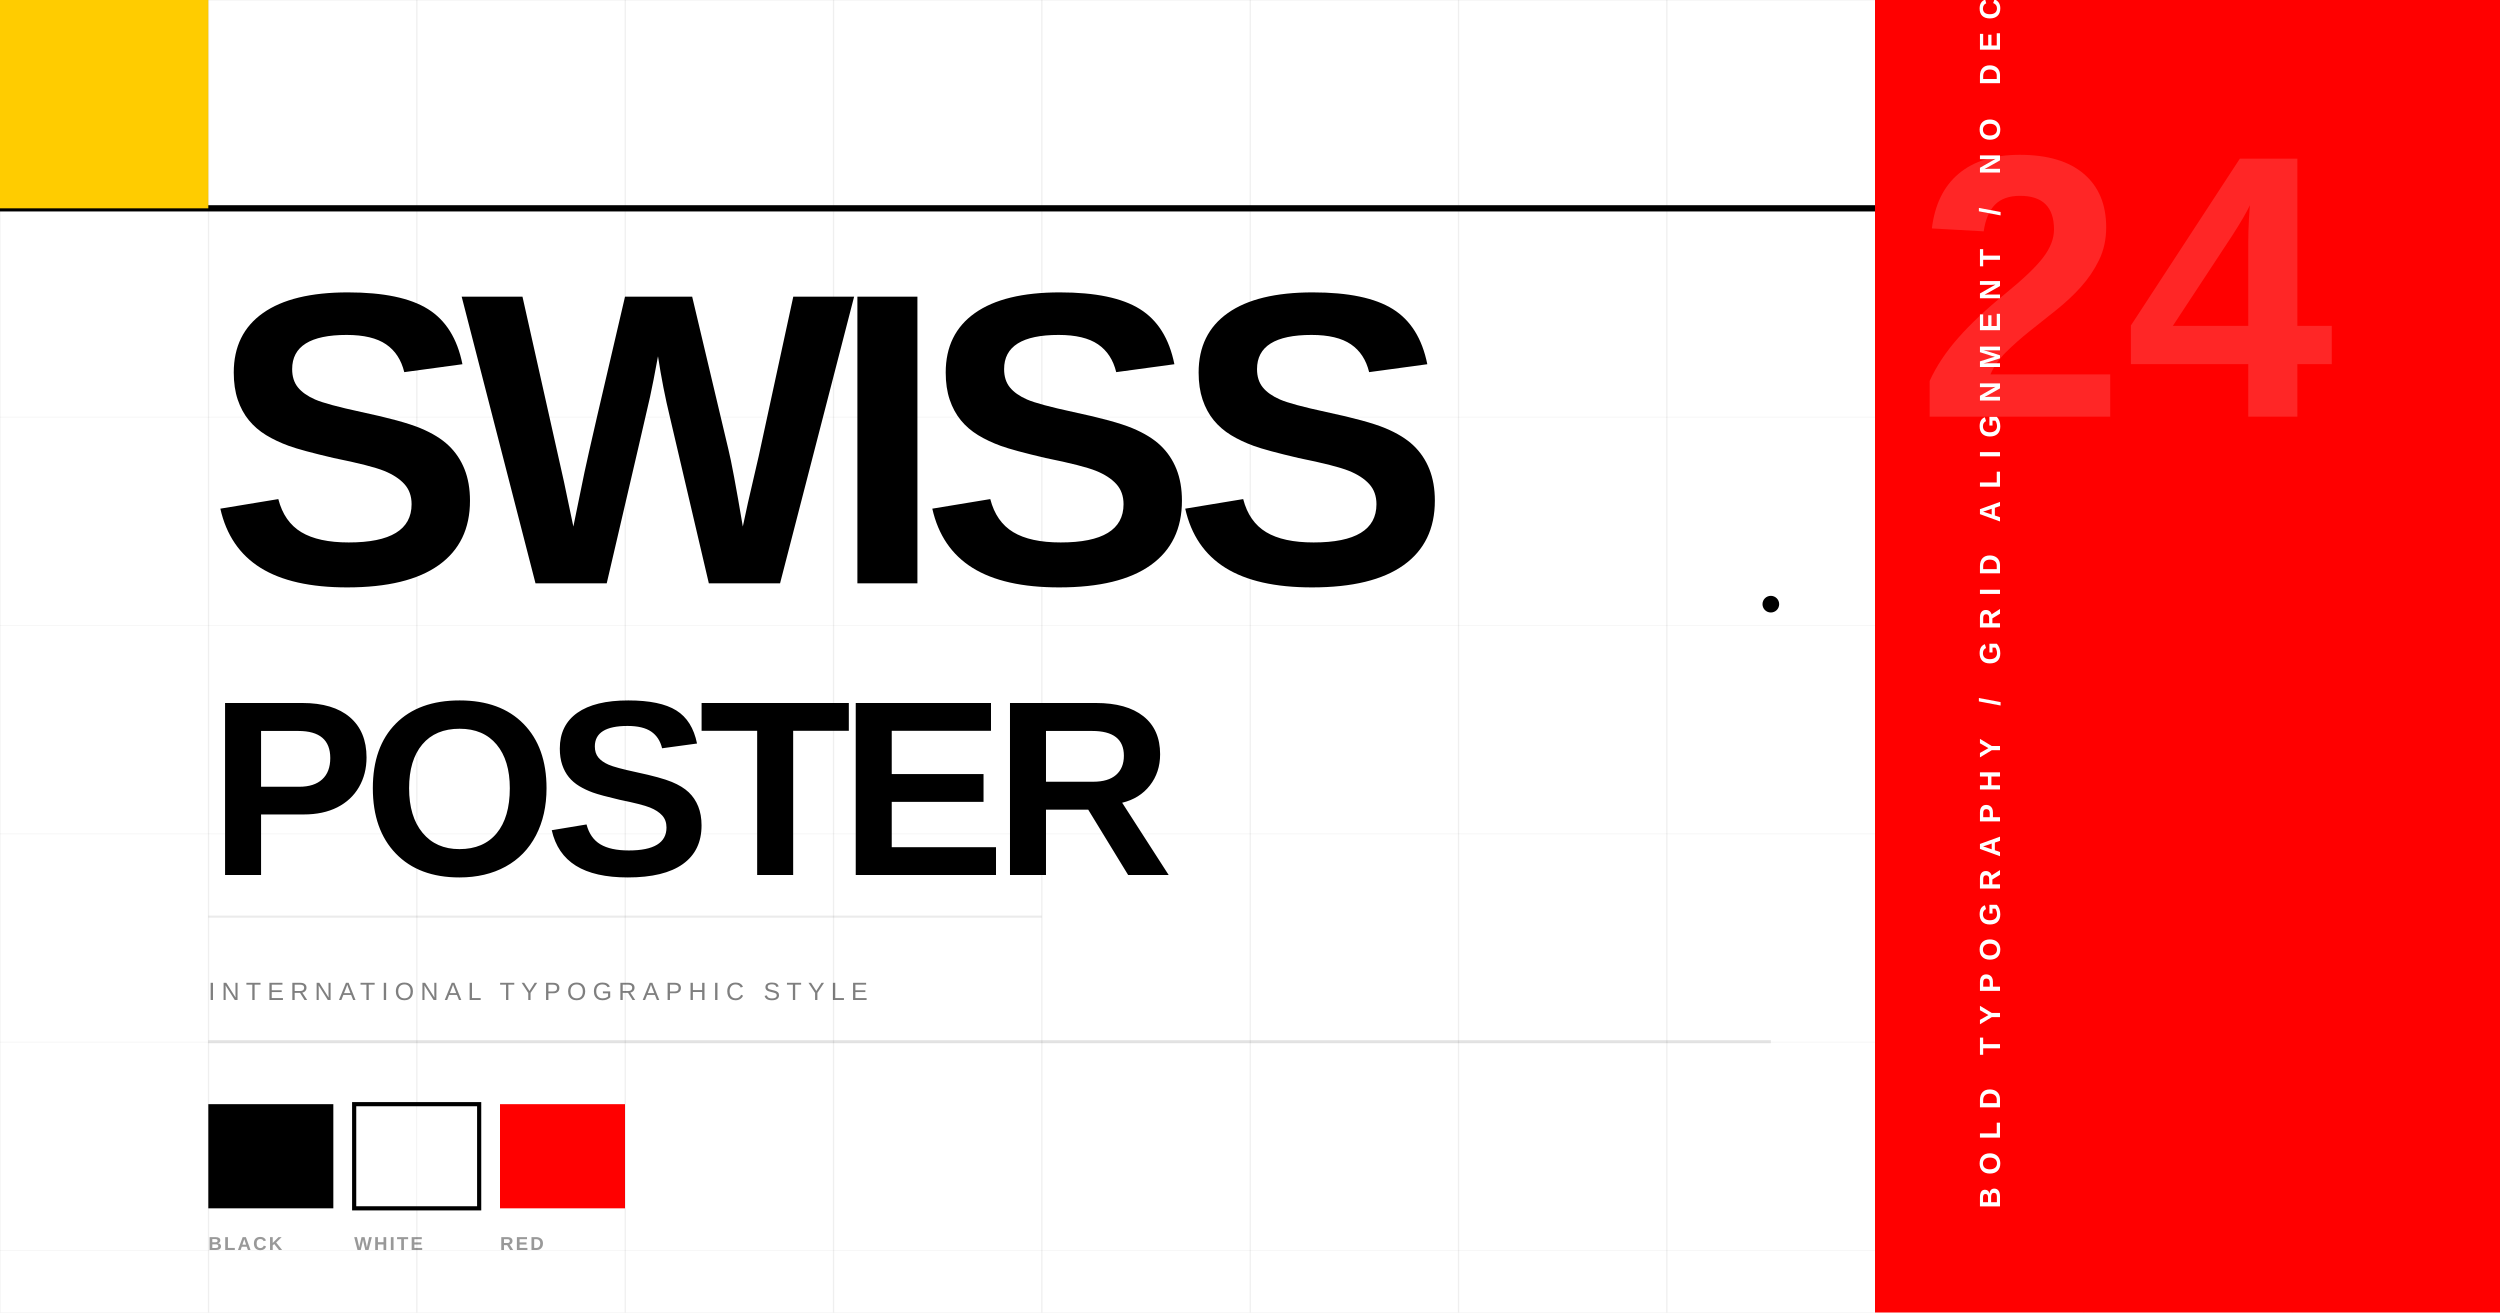
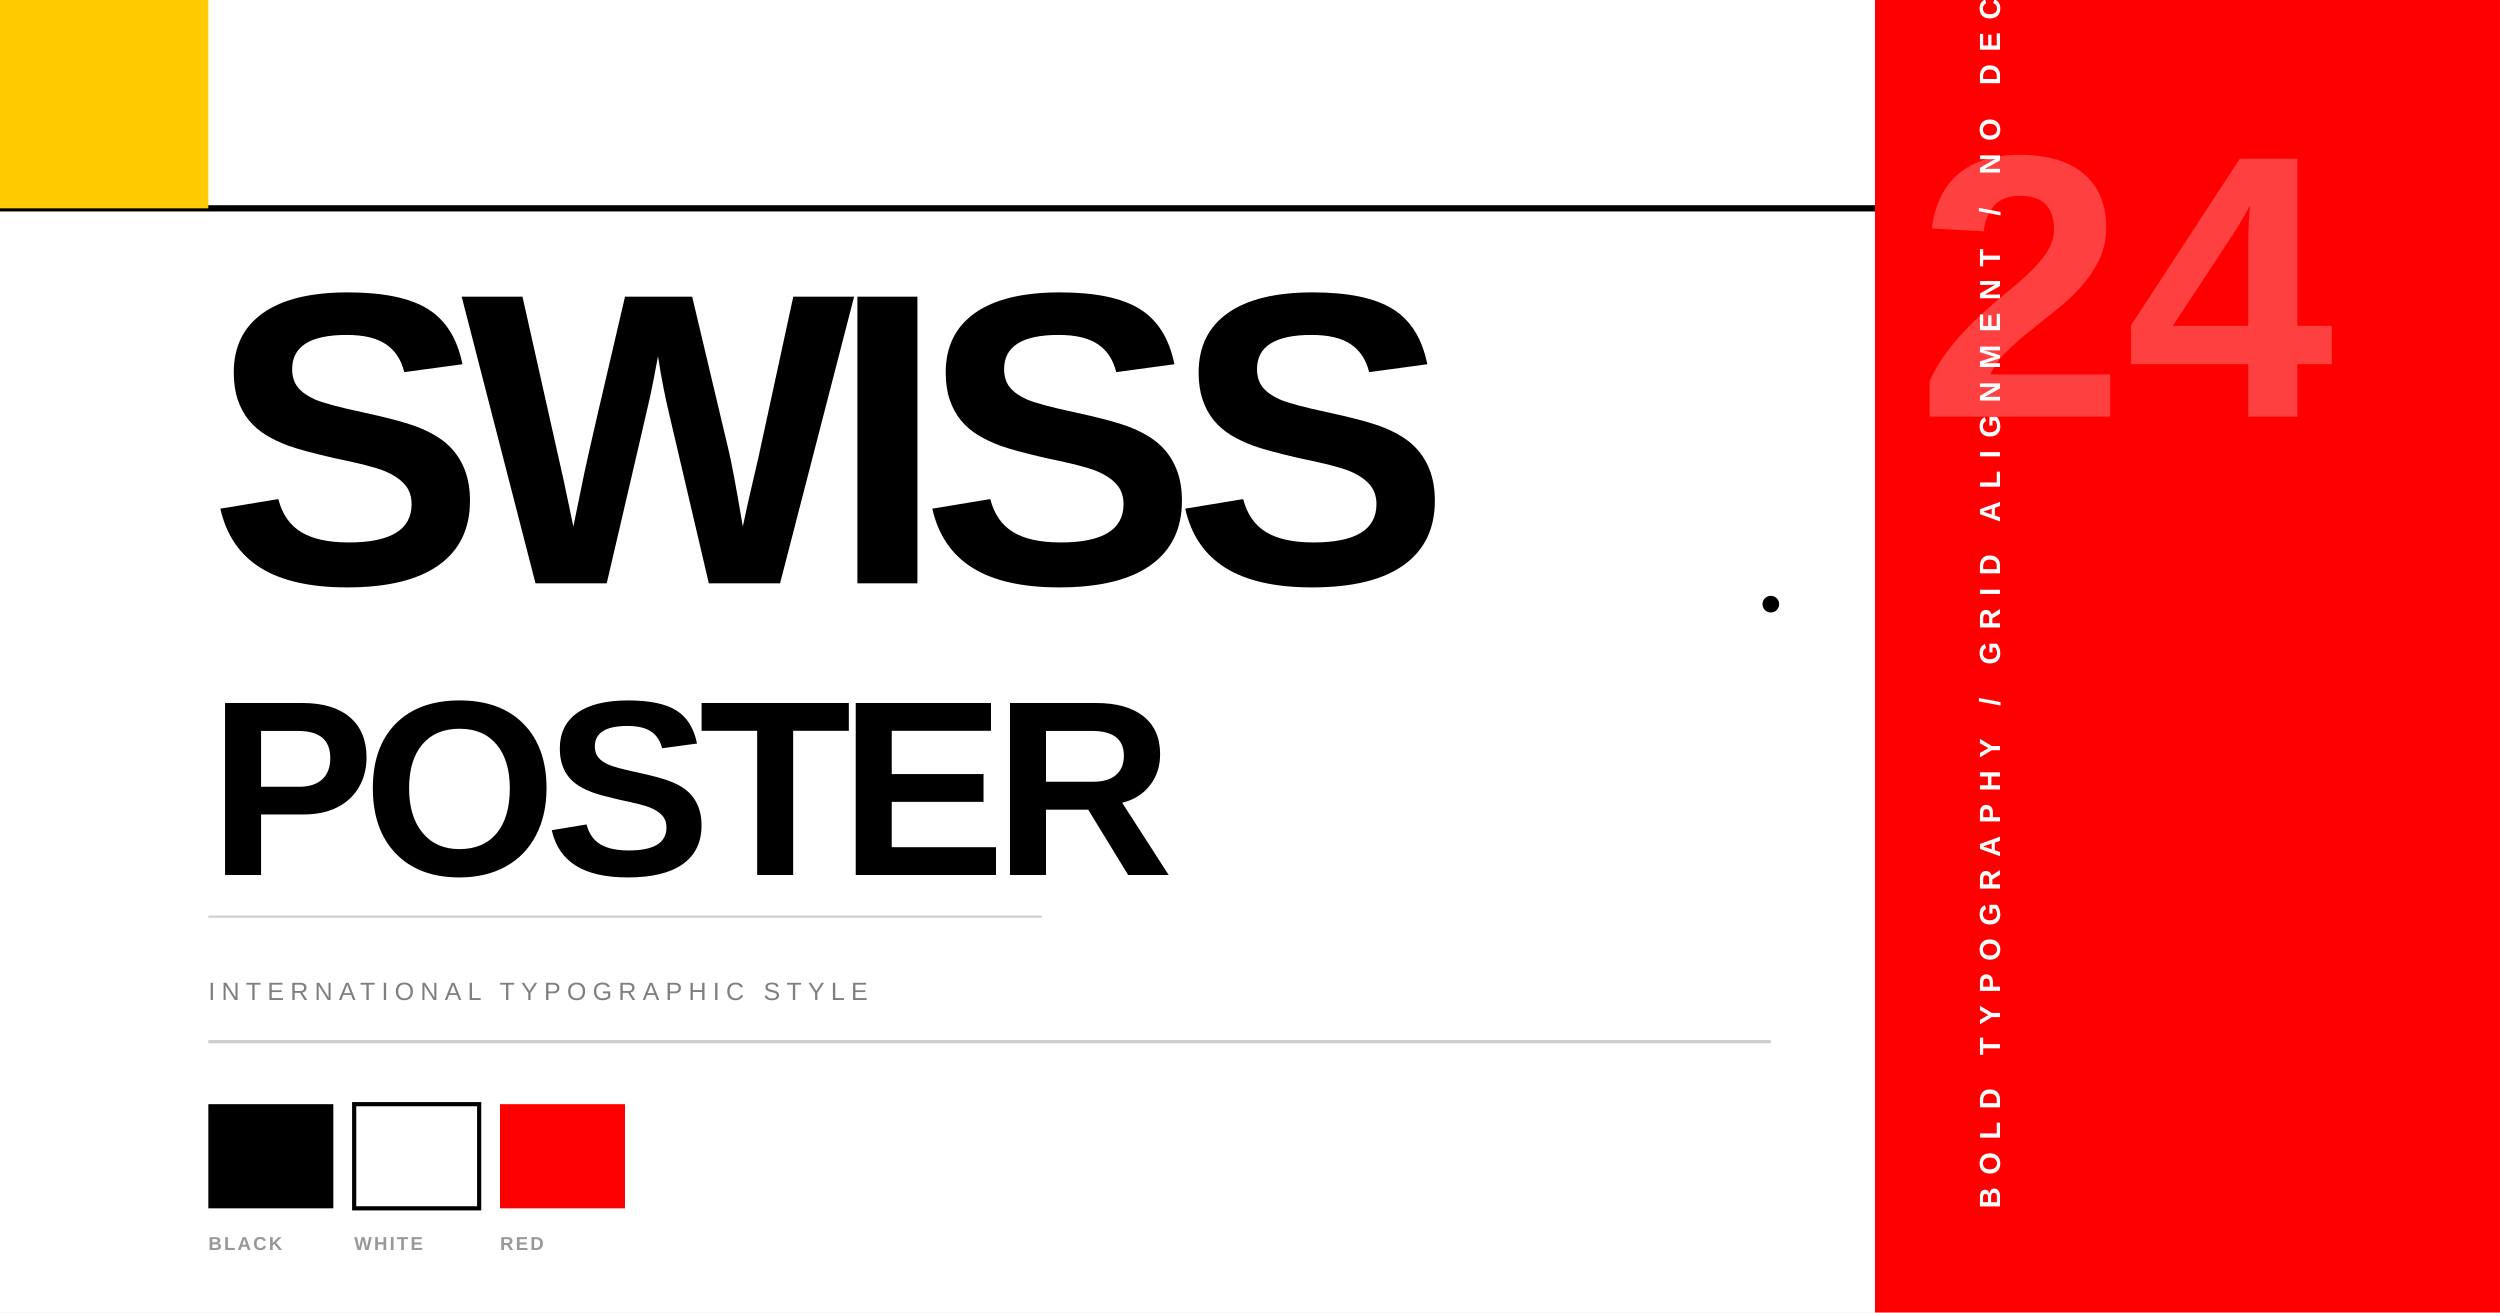
<svg xmlns="http://www.w3.org/2000/svg" width="1200" height="630" viewBox="0 0 1200 630" fill="none">
-   <defs>
-     <pattern id="spStructuralGrid" x="0" y="0" width="100" height="100" patternUnits="userSpaceOnUse">
-       <line x1="0" y1="0" x2="0" y2="100" stroke="#000000" stroke-width="0.5" opacity="0.06" />
-       <line x1="0" y1="0" x2="100" y2="0" stroke="#000000" stroke-width="0.5" opacity="0.06" />
-     </pattern>
-   </defs>
  <rect width="1200" height="630" fill="#ffffff" />
-   <rect width="1200" height="630" fill="url(#spStructuralGrid)" />
  <rect x="900" y="0" width="300" height="630" fill="#ff0000" />
  <line x1="0" y1="100" x2="900" y2="100" stroke="#000000" stroke-width="3" />
  <rect x="0" y="0" width="100" height="100" fill="#ffcc00" />
  <text x="100" y="280" font-family="'Helvetica Neue', Arial, system-ui, sans-serif" font-size="200" font-weight="900" fill="#000000" letter-spacing="-12">SWISS</text>
  <text x="100" y="420" font-family="'Helvetica Neue', Arial, system-ui, sans-serif" font-size="120" font-weight="900" fill="#000000" letter-spacing="-6">POSTER</text>
  <text x="100" y="480" font-family="'Helvetica Neue', Arial, system-ui, sans-serif" font-size="12" font-weight="400" fill="#000000" opacity="0.5" letter-spacing="3">INTERNATIONAL TYPOGRAPHIC STYLE</text>
  <text x="960" y="580" font-family="'Helvetica Neue', Arial, system-ui, sans-serif" font-size="14" font-weight="700" fill="#ffffff" letter-spacing="6" transform="rotate(-90 960 580)">BOLD TYPOGRAPHY / GRID ALIGNMENT / NO DECORATION</text>
-   <text x="920" y="200" font-family="'Helvetica Neue', Arial, system-ui, sans-serif" font-size="180" font-weight="900" fill="#ffffff" opacity="0.15">24</text>
-   <line x1="100" y1="500" x2="850" y2="500" stroke="#000000" stroke-width="1.5" opacity="0.1" />
-   <line x1="100" y1="440" x2="500" y2="440" stroke="#000000" stroke-width="1" opacity="0.08" />
+   <text x="920" y="200" font-family="'Helvetica Neue', Arial, system-ui, sans-serif" font-size="180" font-weight="900" fill="#ffffff" opacity="0.25">24</text>
+   <line x1="100" y1="500" x2="850" y2="500" stroke="#000000" stroke-width="1.5" opacity="0.20" />
+   <line x1="100" y1="440" x2="500" y2="440" stroke="#000000" stroke-width="1" opacity="0.20" />
  <rect x="100" y="530" width="60" height="50" fill="#000000" />
  <rect x="170" y="530" width="60" height="50" fill="#ffffff" stroke="#000000" stroke-width="2" />
  <rect x="240" y="530" width="60" height="50" fill="#ff0000" />
  <text x="100" y="600" font-family="'Helvetica Neue', Arial, system-ui, sans-serif" font-size="9" font-weight="700" fill="#000000" opacity="0.4" letter-spacing="1">BLACK</text>
  <text x="170" y="600" font-family="'Helvetica Neue', Arial, system-ui, sans-serif" font-size="9" font-weight="700" fill="#000000" opacity="0.4" letter-spacing="1">WHITE</text>
  <text x="240" y="600" font-family="'Helvetica Neue', Arial, system-ui, sans-serif" font-size="9" font-weight="700" fill="#000000" opacity="0.4" letter-spacing="1">RED</text>
-   <line x1="100" y1="0" x2="100" y2="630" stroke="#000000" stroke-width="0.5" opacity="0.05" />
-   <line x1="200" y1="0" x2="200" y2="630" stroke="#000000" stroke-width="0.5" opacity="0.05" />
-   <line x1="300" y1="0" x2="300" y2="630" stroke="#000000" stroke-width="0.5" opacity="0.05" />
-   <line x1="400" y1="0" x2="400" y2="630" stroke="#000000" stroke-width="0.5" opacity="0.05" />
-   <line x1="500" y1="0" x2="500" y2="630" stroke="#000000" stroke-width="0.5" opacity="0.05" />
-   <line x1="600" y1="0" x2="600" y2="630" stroke="#000000" stroke-width="0.5" opacity="0.05" />
-   <line x1="700" y1="0" x2="700" y2="630" stroke="#000000" stroke-width="0.5" opacity="0.05" />
-   <line x1="800" y1="0" x2="800" y2="630" stroke="#000000" stroke-width="0.5" opacity="0.05" />
  <circle cx="850" cy="290" r="4" fill="#000000" />
</svg>
